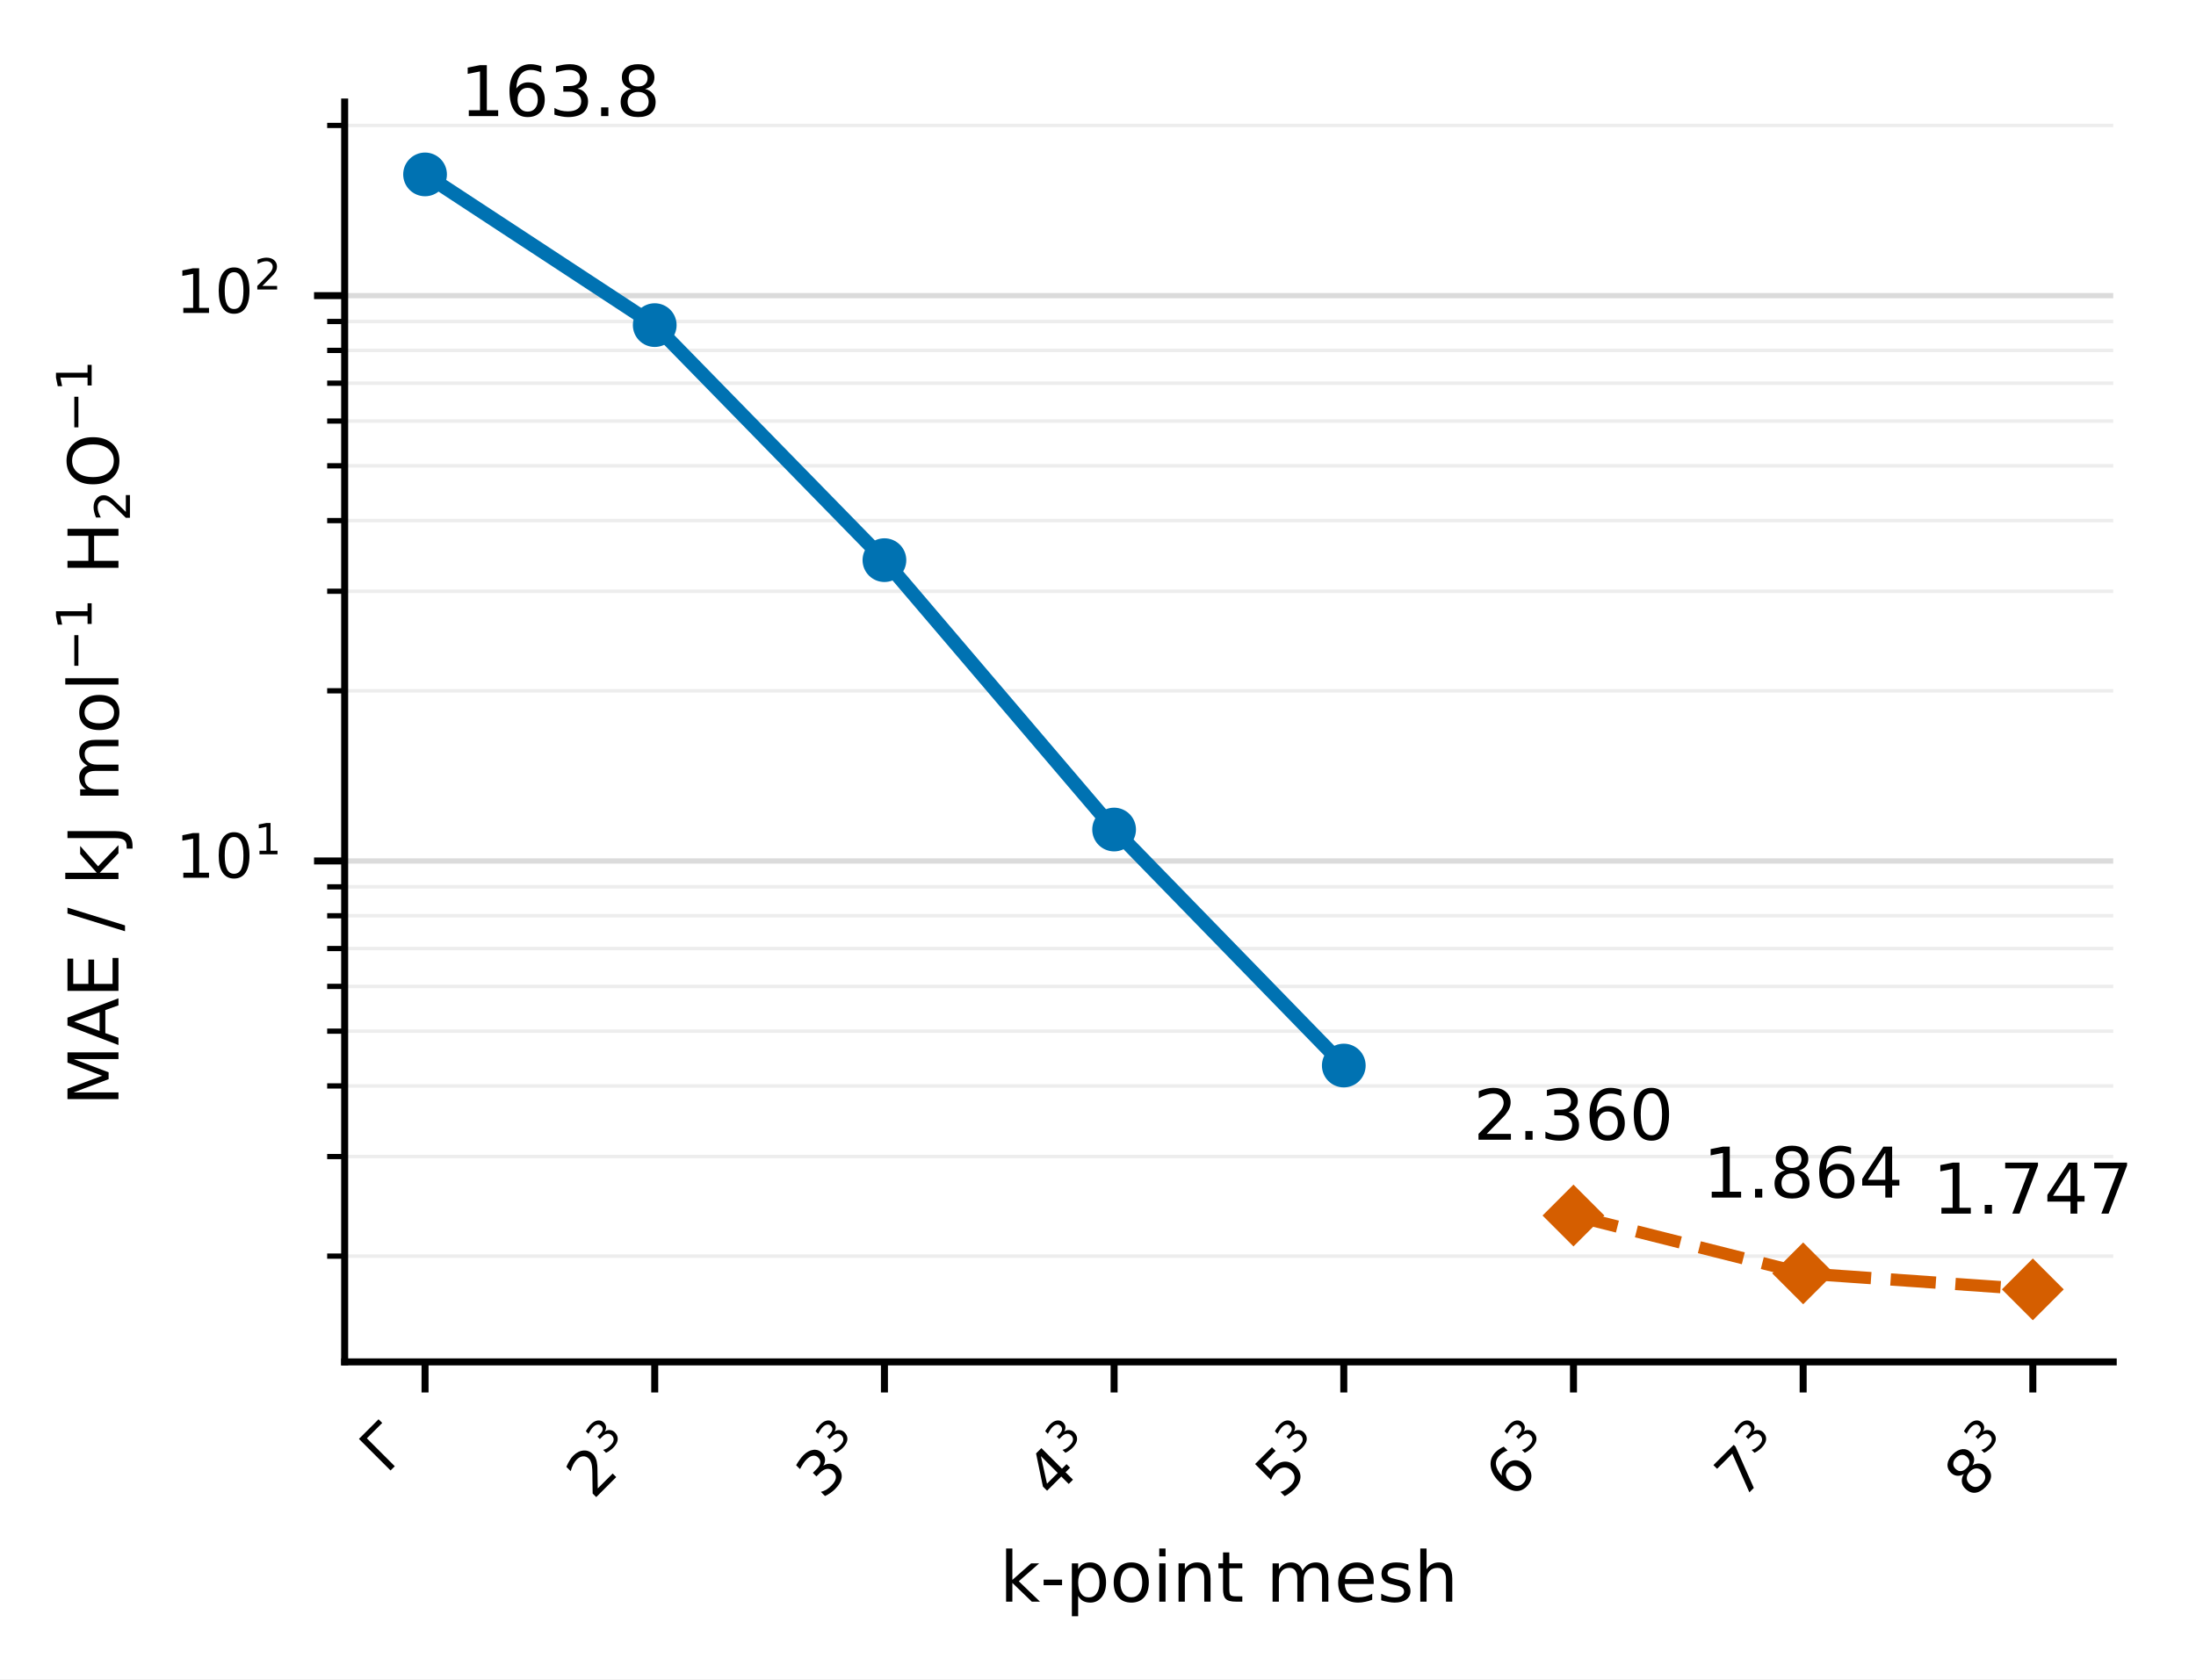
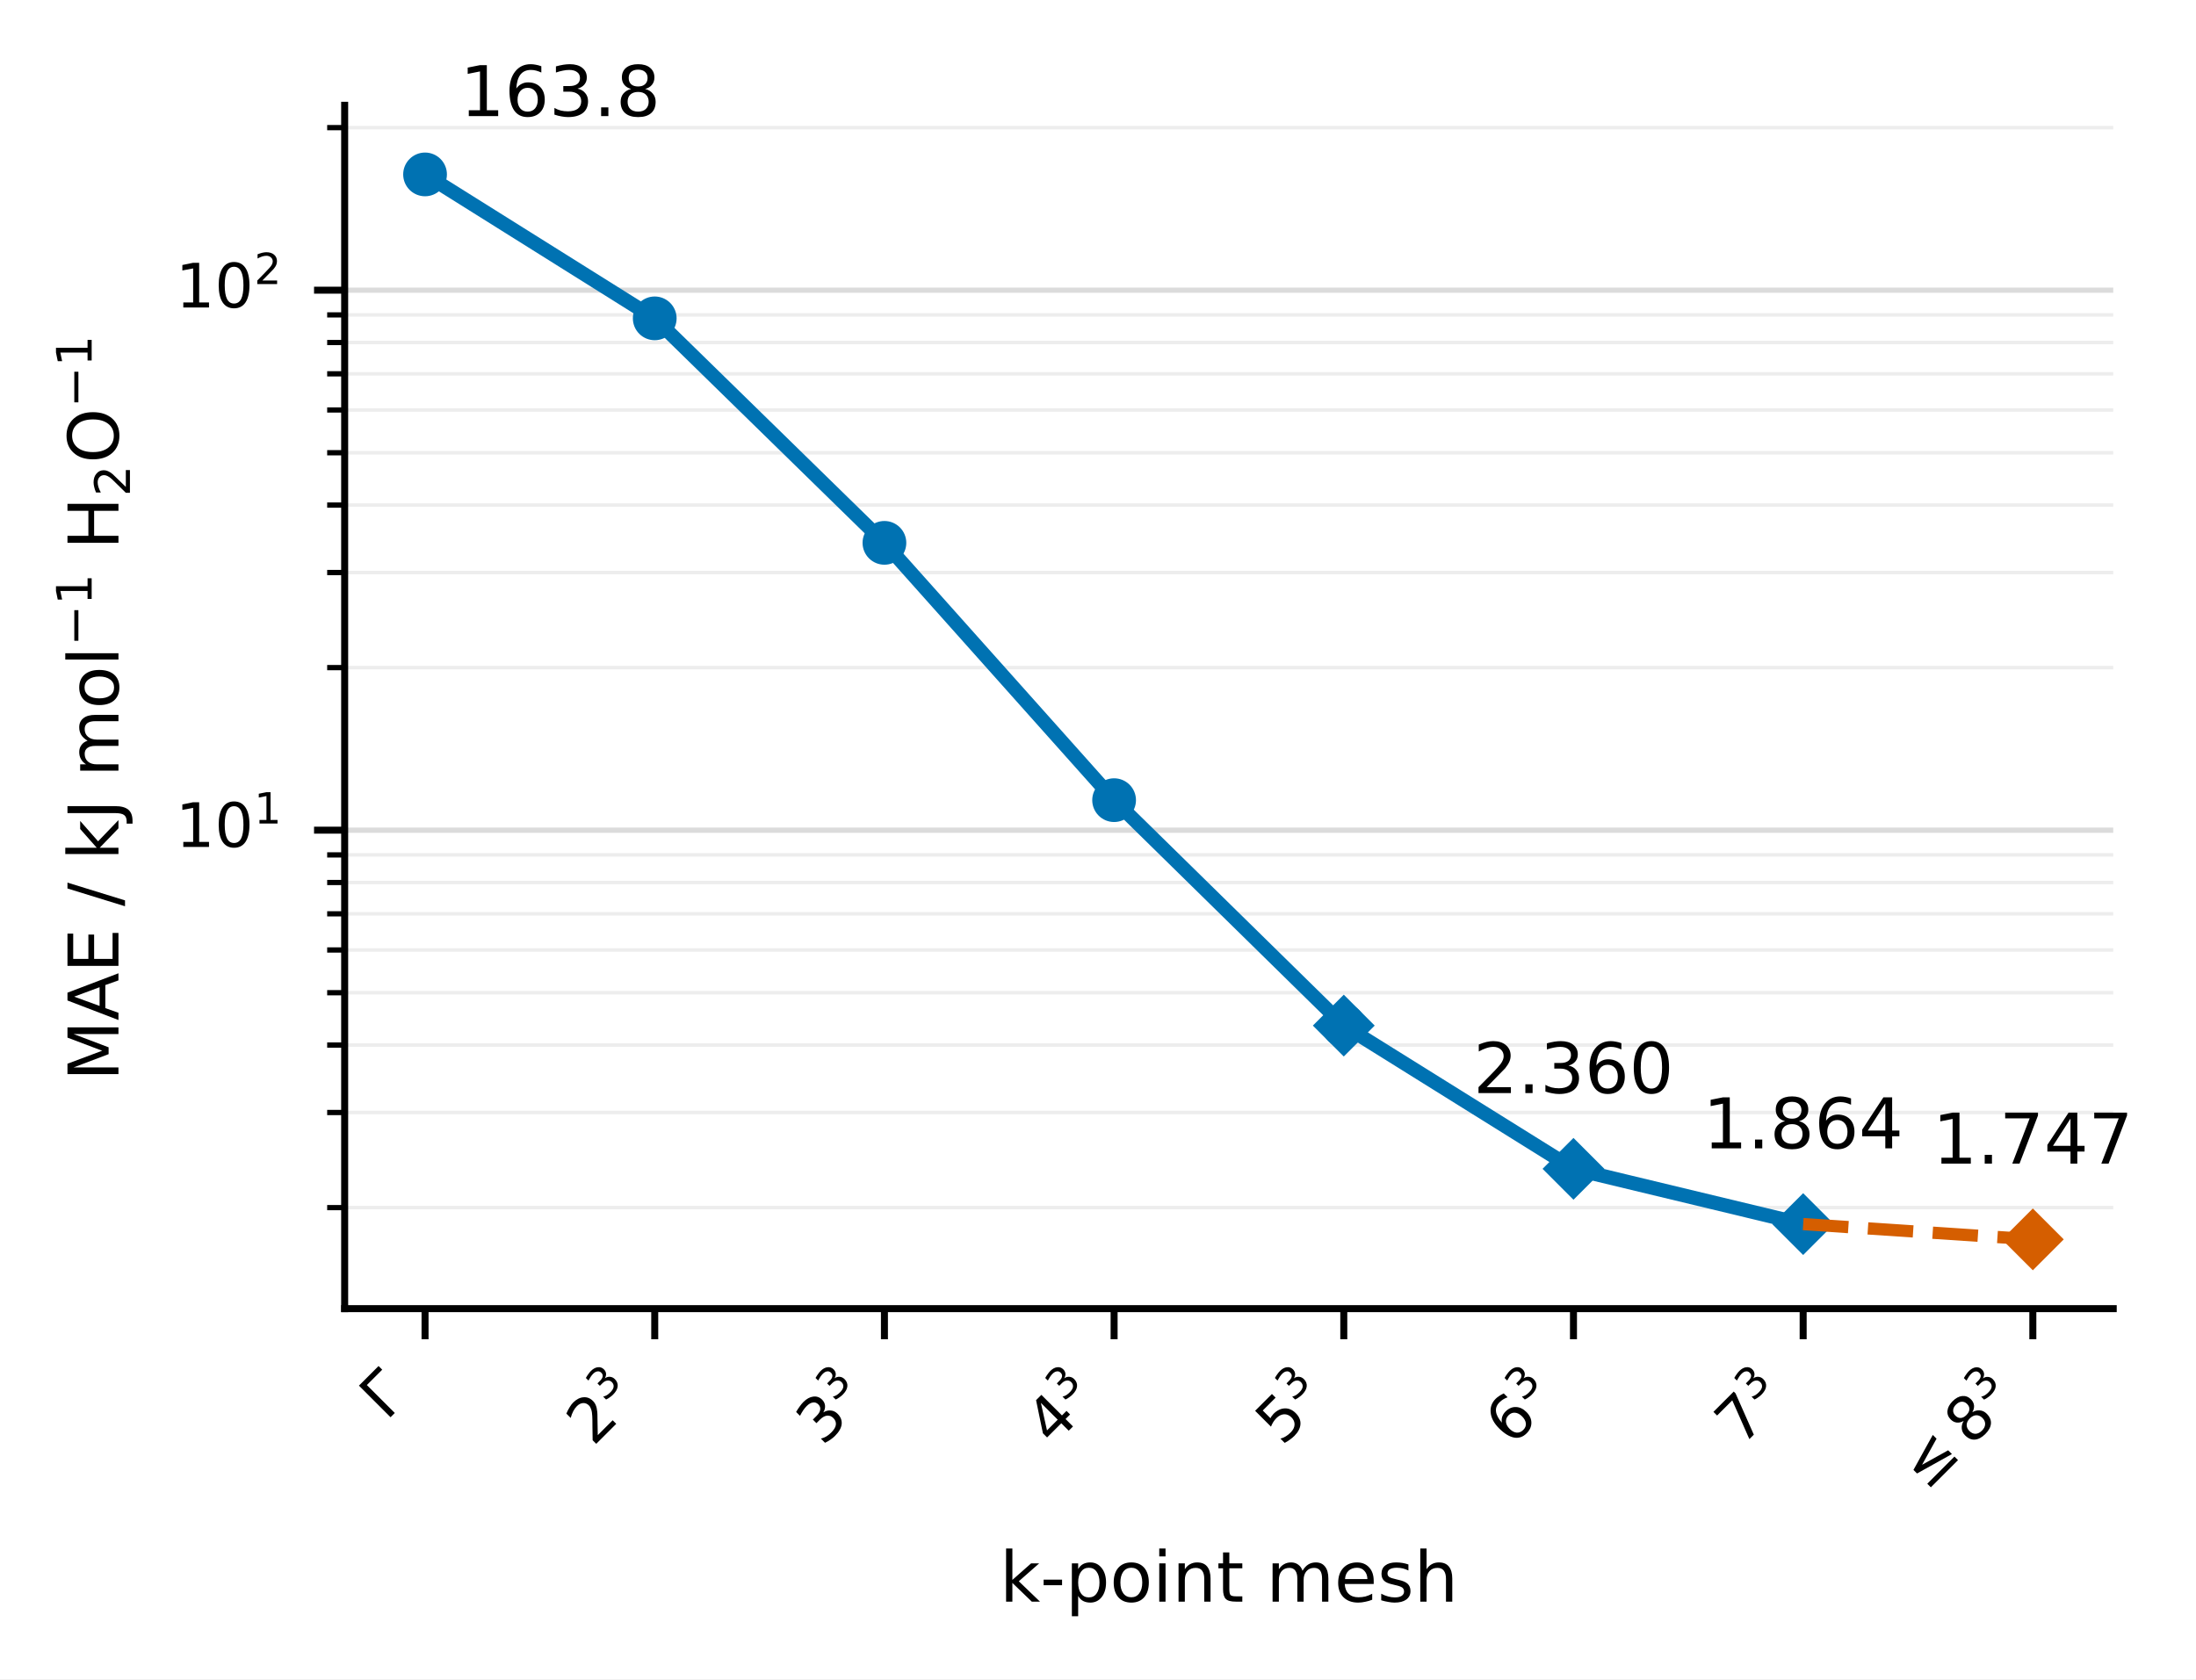
- <svg xmlns="http://www.w3.org/2000/svg" xmlns:xlink="http://www.w3.org/1999/xlink" width="251.036pt" height="191.996pt" viewBox="0 0 251.036 191.996" version="1.1">
+ <svg xmlns="http://www.w3.org/2000/svg" xmlns:xlink="http://www.w3.org/1999/xlink" width="251.036pt" height="191.995pt" viewBox="0 0 251.036 191.995" version="1.1">
  <defs>
    <style type="text/css">*{stroke-linejoin: round; stroke-linecap: butt}</style>
  </defs>
  <g id="figure_1">
    <g id="patch_1">
-       <path d="M 0 191.996  L 251.036 191.996  L 251.036 0  L 0 0  z " style="fill: #ffffff" />
+       <path d="M 0 191.995 L 251.036 191.995 L 251.036 0 L 0 0 z " style="fill: #ffffff" />
    </g>
    <g id="axes_1">
      <g id="patch_2">
-         <path d="M 39.4 155.72  L 241.574 155.72  L 241.574 11.667  L 39.4 11.667  z " style="fill: #ffffff" />
+         <path d="M 39.4 149.631 L 241.574 149.631 L 241.574 12.038 L 39.4 12.038 z " style="fill: #ffffff" />
      </g>
      <g id="matplotlib.axis_1">
        <g id="xtick_1">
          <g id="line2d_1">
            <defs>
-               <path id="mceeac6fe75" d="M 0 0  L 0 3.5  " style="stroke: #000000; stroke-width: 0.8" />
+               <path id="mceeac6fe75" d="M 0 0 L 0 3.5 " style="stroke: #000000; stroke-width: 0.8" />
            </defs>
            <g>
-               <use xlink:href="#mceeac6fe75" x="48.59" y="155.72" style="stroke: #000000; stroke-width: 0.8" />
+               <use xlink:href="#mceeac6fe75" x="48.59" y="149.631" style="stroke: #000000; stroke-width: 0.8" />
            </g>
          </g>
          <g id="text_1">
-             <g transform="translate(44.78849 169.2525) rotate(-45)">
+             <g transform="translate(44.78849 163.1634) rotate(-45)">
              <text>
                <tspan x="0" y="-0.891" style="font-size: 7px; font-family: 'DejaVu Sans'">Γ</tspan>
              </text>
            </g>
          </g>
        </g>
        <g id="xtick_2">
          <g id="line2d_2">
            <g>
-               <use xlink:href="#mceeac6fe75" x="74.846" y="155.72" style="stroke: #000000; stroke-width: 0.8" />
+               <use xlink:href="#mceeac6fe75" x="74.846" y="149.631" style="stroke: #000000; stroke-width: 0.8" />
            </g>
          </g>
          <g id="text_2">
-             <g transform="translate(68.27302 172.0243) rotate(-45)">
+             <g transform="translate(68.27302 165.9353) rotate(-45)">
              <text>
                <tspan x="0" y="-0.678" style="font-size: 7px; font-family: 'DejaVu Sans'">2</tspan>
                <tspan x="4.521" y="-3.358" style="font-size: 4.9px; font-family: 'DejaVu Sans'">3</tspan>
              </text>
            </g>
          </g>
        </g>
        <g id="xtick_3">
          <g id="line2d_3">
            <g>
-               <use xlink:href="#mceeac6fe75" x="101.103" y="155.72" style="stroke: #000000; stroke-width: 0.8" />
+               <use xlink:href="#mceeac6fe75" x="101.103" y="149.631" style="stroke: #000000; stroke-width: 0.8" />
            </g>
          </g>
          <g id="text_3">
-             <g transform="translate(94.52941 172.0243) rotate(-45)">
+             <g transform="translate(94.52941 165.9353) rotate(-45)">
              <text>
                <tspan x="0" y="-0.678" style="font-size: 7px; font-family: 'DejaVu Sans'">3</tspan>
                <tspan x="4.521" y="-3.358" style="font-size: 4.9px; font-family: 'DejaVu Sans'">3</tspan>
              </text>
            </g>
          </g>
        </g>
        <g id="xtick_4">
          <g id="line2d_4">
            <g>
-               <use xlink:href="#mceeac6fe75" x="127.359" y="155.72" style="stroke: #000000; stroke-width: 0.8" />
+               <use xlink:href="#mceeac6fe75" x="127.359" y="149.631" style="stroke: #000000; stroke-width: 0.8" />
            </g>
          </g>
          <g id="text_4">
-             <g transform="translate(120.7858 172.0243) rotate(-45)">
+             <g transform="translate(120.7858 165.9353) rotate(-45)">
              <text>
                <tspan x="0" y="-0.678" style="font-size: 7px; font-family: 'DejaVu Sans'">4</tspan>
                <tspan x="4.521" y="-3.358" style="font-size: 4.9px; font-family: 'DejaVu Sans'">3</tspan>
              </text>
            </g>
          </g>
        </g>
        <g id="xtick_5">
          <g id="line2d_5">
            <g>
-               <use xlink:href="#mceeac6fe75" x="153.615" y="155.72" style="stroke: #000000; stroke-width: 0.8" />
+               <use xlink:href="#mceeac6fe75" x="153.615" y="149.631" style="stroke: #000000; stroke-width: 0.8" />
            </g>
          </g>
          <g id="text_5">
-             <g transform="translate(147.0422 172.0243) rotate(-45)">
+             <g transform="translate(147.0422 165.9353) rotate(-45)">
              <text>
                <tspan x="0" y="-0.678" style="font-size: 7px; font-family: 'DejaVu Sans'">5</tspan>
                <tspan x="4.521" y="-3.358" style="font-size: 4.9px; font-family: 'DejaVu Sans'">3</tspan>
              </text>
            </g>
          </g>
        </g>
        <g id="xtick_6">
          <g id="line2d_6">
            <g>
-               <use xlink:href="#mceeac6fe75" x="179.872" y="155.72" style="stroke: #000000; stroke-width: 0.8" />
+               <use xlink:href="#mceeac6fe75" x="179.872" y="149.631" style="stroke: #000000; stroke-width: 0.8" />
            </g>
          </g>
          <g id="text_6">
-             <g transform="translate(173.2986 172.0243) rotate(-45)">
+             <g transform="translate(173.2986 165.9353) rotate(-45)">
              <text>
                <tspan x="0" y="-0.678" style="font-size: 7px; font-family: 'DejaVu Sans'">6</tspan>
                <tspan x="4.521" y="-3.358" style="font-size: 4.9px; font-family: 'DejaVu Sans'">3</tspan>
              </text>
            </g>
          </g>
        </g>
        <g id="xtick_7">
          <g id="line2d_7">
            <g>
-               <use xlink:href="#mceeac6fe75" x="206.128" y="155.72" style="stroke: #000000; stroke-width: 0.8" />
+               <use xlink:href="#mceeac6fe75" x="206.128" y="149.631" style="stroke: #000000; stroke-width: 0.8" />
            </g>
          </g>
          <g id="text_7">
-             <g transform="translate(199.555 172.0243) rotate(-45)">
+             <g transform="translate(199.555 165.9353) rotate(-45)">
              <text>
                <tspan x="0" y="-0.678" style="font-size: 7px; font-family: 'DejaVu Sans'">7</tspan>
                <tspan x="4.521" y="-3.358" style="font-size: 4.9px; font-family: 'DejaVu Sans'">3</tspan>
              </text>
            </g>
          </g>
        </g>
        <g id="xtick_8">
          <g id="line2d_8">
            <g>
-               <use xlink:href="#mceeac6fe75" x="232.384" y="155.72" style="stroke: #000000; stroke-width: 0.8" />
+               <use xlink:href="#mceeac6fe75" x="232.384" y="149.631" style="stroke: #000000; stroke-width: 0.8" />
            </g>
          </g>
          <g id="text_8">
-             <g transform="translate(225.8114 172.0243) rotate(-45)">
-               <text>
-                 <tspan x="0" y="-0.678" style="font-size: 7px; font-family: 'DejaVu Sans'">8</tspan>
-                 <tspan x="4.521" y="-3.358" style="font-size: 4.9px; font-family: 'DejaVu Sans'">3</tspan>
+             <g transform="translate(219.7232 172.0235) rotate(-45)">
+               <text>
+                 <tspan x="1.364" y="-0.678" style="font-size: 7px; font-family: 'DejaVu Sans'">≤</tspan>
+                 <tspan x="8.593" y="-0.678" style="font-size: 7px; font-family: 'DejaVu Sans'">8</tspan>
+                 <tspan x="13.113" y="-3.358" style="font-size: 4.9px; font-family: 'DejaVu Sans'">3</tspan>
              </text>
            </g>
          </g>
        </g>
        <g id="text_9">
-           <text style="font-size: 8px; font-family: 'DejaVu Sans', 'Bitstream Vera Sans', 'Computer Modern Sans Serif', 'Lucida Grande', 'Verdana', 'Geneva', 'Lucid', 'Arial', 'Helvetica', 'Avant Garde', sans-serif; text-anchor: middle" x="140.487" y="183.132" transform="rotate(-0 140.4871 183.1325)">k-point mesh</text>
+           <text style="font-size: 8px; font-family: 'DejaVu Sans', 'Bitstream Vera Sans', 'Computer Modern Sans Serif', 'Lucida Grande', 'Verdana', 'Geneva', 'Lucid', 'Arial', 'Helvetica', 'Avant Garde', sans-serif; text-anchor: middle" x="140.487" y="183.132" transform="rotate(-0 140.4871 183.1316)">k-point mesh</text>
        </g>
      </g>
      <g id="matplotlib.axis_2">
        <g id="ytick_1">
          <g id="line2d_9">
-             <path d="M 39.4 98.444  L 241.574 98.444  " clip-path="url(#pe6a1cb02bc)" style="fill: none; stroke: #dbdbdb; stroke-width: 0.6; stroke-linecap: round" />
+             <path d="M 39.4 94.923 L 241.574 94.923 " clip-path="url(#pbcd4532061)" style="fill: none; stroke: #dbdbdb; stroke-width: 0.6; stroke-linecap: round" />
          </g>
          <g id="line2d_10">
            <defs>
-               <path id="m88b28bdc24" d="M 0 0  L -3.5 0  " style="stroke: #000000; stroke-width: 0.8" />
+               <path id="m88b28bdc24" d="M 0 0 L -3.5 0 " style="stroke: #000000; stroke-width: 0.8" />
            </defs>
            <g>
-               <use xlink:href="#m88b28bdc24" x="39.4" y="98.444" style="stroke: #000000; stroke-width: 0.8" />
+               <use xlink:href="#m88b28bdc24" x="39.4" y="94.923" style="stroke: #000000; stroke-width: 0.8" />
            </g>
          </g>
          <g id="text_10">
-             <g transform="translate(20.08 101.103)">
+             <g transform="translate(20.08 97.58253)">
              <text>
                <tspan x="0" y="-0.744" style="font-size: 7px; font-family: 'DejaVu Sans'">1</tspan>
                <tspan x="4.454" y="-0.744" style="font-size: 7px; font-family: 'DejaVu Sans'">0</tspan>
                <tspan x="8.974" y="-3.423" style="font-size: 4.9px; font-family: 'DejaVu Sans'">1</tspan>
              </text>
            </g>
          </g>
        </g>
        <g id="ytick_2">
          <g id="line2d_11">
-             <path d="M 39.4 33.802  L 241.574 33.802  " clip-path="url(#pe6a1cb02bc)" style="fill: none; stroke: #dbdbdb; stroke-width: 0.6; stroke-linecap: round" />
+             <path d="M 39.4 33.18 L 241.574 33.18 " clip-path="url(#pbcd4532061)" style="fill: none; stroke: #dbdbdb; stroke-width: 0.6; stroke-linecap: round" />
          </g>
          <g id="line2d_12">
            <g>
-               <use xlink:href="#m88b28bdc24" x="39.4" y="33.802" style="stroke: #000000; stroke-width: 0.8" />
+               <use xlink:href="#m88b28bdc24" x="39.4" y="33.18" style="stroke: #000000; stroke-width: 0.8" />
            </g>
          </g>
          <g id="text_11">
-             <g transform="translate(20.08 36.46144)">
+             <g transform="translate(20.08 35.8399)">
              <text>
                <tspan x="0" y="-0.678" style="font-size: 7px; font-family: 'DejaVu Sans'">1</tspan>
                <tspan x="4.454" y="-0.678" style="font-size: 7px; font-family: 'DejaVu Sans'">0</tspan>
                <tspan x="8.974" y="-3.358" style="font-size: 4.9px; font-family: 'DejaVu Sans'">2</tspan>
              </text>
            </g>
          </g>
        </g>
        <g id="ytick_3">
          <g id="line2d_13">
-             <path d="M 39.4 143.626  L 241.574 143.626  " clip-path="url(#pe6a1cb02bc)" style="fill: none; stroke: #ededed; stroke-width: 0.4; stroke-linecap: round" />
+             <path d="M 39.4 138.079 L 241.574 138.079 " clip-path="url(#pbcd4532061)" style="fill: none; stroke: #ededed; stroke-width: 0.4; stroke-linecap: round" />
          </g>
          <g id="line2d_14">
            <defs>
-               <path id="m77d48a784e" d="M 0 0  L -2 0  " style="stroke: #000000; stroke-width: 0.6" />
+               <path id="m77d48a784e" d="M 0 0 L -2 0 " style="stroke: #000000; stroke-width: 0.6" />
            </defs>
            <g>
-               <use xlink:href="#m77d48a784e" x="39.4" y="143.626" style="stroke: #000000; stroke-width: 0.6" />
+               <use xlink:href="#m77d48a784e" x="39.4" y="138.079" style="stroke: #000000; stroke-width: 0.6" />
            </g>
          </g>
        </g>
        <g id="ytick_4">
          <g id="line2d_15">
-             <path d="M 39.4 132.243  L 241.574 132.243  " clip-path="url(#pe6a1cb02bc)" style="fill: none; stroke: #ededed; stroke-width: 0.4; stroke-linecap: round" />
+             <path d="M 39.4 127.207 L 241.574 127.207 " clip-path="url(#pbcd4532061)" style="fill: none; stroke: #ededed; stroke-width: 0.4; stroke-linecap: round" />
          </g>
          <g id="line2d_16">
            <g>
-               <use xlink:href="#m77d48a784e" x="39.4" y="132.243" style="stroke: #000000; stroke-width: 0.6" />
+               <use xlink:href="#m77d48a784e" x="39.4" y="127.207" style="stroke: #000000; stroke-width: 0.6" />
            </g>
          </g>
        </g>
        <g id="ytick_5">
          <g id="line2d_17">
-             <path d="M 39.4 124.167  L 241.574 124.167  " clip-path="url(#pe6a1cb02bc)" style="fill: none; stroke: #ededed; stroke-width: 0.4; stroke-linecap: round" />
+             <path d="M 39.4 119.493 L 241.574 119.493 " clip-path="url(#pbcd4532061)" style="fill: none; stroke: #ededed; stroke-width: 0.4; stroke-linecap: round" />
          </g>
          <g id="line2d_18">
            <g>
-               <use xlink:href="#m77d48a784e" x="39.4" y="124.167" style="stroke: #000000; stroke-width: 0.6" />
+               <use xlink:href="#m77d48a784e" x="39.4" y="119.493" style="stroke: #000000; stroke-width: 0.6" />
            </g>
          </g>
        </g>
        <g id="ytick_6">
          <g id="line2d_19">
-             <path d="M 39.4 117.903  L 241.574 117.903  " clip-path="url(#pe6a1cb02bc)" style="fill: none; stroke: #ededed; stroke-width: 0.4; stroke-linecap: round" />
+             <path d="M 39.4 113.509 L 241.574 113.509 " clip-path="url(#pbcd4532061)" style="fill: none; stroke: #ededed; stroke-width: 0.4; stroke-linecap: round" />
          </g>
          <g id="line2d_20">
            <g>
-               <use xlink:href="#m77d48a784e" x="39.4" y="117.903" style="stroke: #000000; stroke-width: 0.6" />
+               <use xlink:href="#m77d48a784e" x="39.4" y="113.509" style="stroke: #000000; stroke-width: 0.6" />
            </g>
          </g>
        </g>
        <g id="ytick_7">
          <g id="line2d_21">
-             <path d="M 39.4 112.784  L 241.574 112.784  " clip-path="url(#pe6a1cb02bc)" style="fill: none; stroke: #ededed; stroke-width: 0.4; stroke-linecap: round" />
+             <path d="M 39.4 108.621 L 241.574 108.621 " clip-path="url(#pbcd4532061)" style="fill: none; stroke: #ededed; stroke-width: 0.4; stroke-linecap: round" />
          </g>
          <g id="line2d_22">
            <g>
-               <use xlink:href="#m77d48a784e" x="39.4" y="112.784" style="stroke: #000000; stroke-width: 0.6" />
+               <use xlink:href="#m77d48a784e" x="39.4" y="108.621" style="stroke: #000000; stroke-width: 0.6" />
            </g>
          </g>
        </g>
        <g id="ytick_8">
          <g id="line2d_23">
-             <path d="M 39.4 108.457  L 241.574 108.457  " clip-path="url(#pe6a1cb02bc)" style="fill: none; stroke: #ededed; stroke-width: 0.4; stroke-linecap: round" />
+             <path d="M 39.4 104.487 L 241.574 104.487 " clip-path="url(#pbcd4532061)" style="fill: none; stroke: #ededed; stroke-width: 0.4; stroke-linecap: round" />
          </g>
          <g id="line2d_24">
            <g>
-               <use xlink:href="#m77d48a784e" x="39.4" y="108.457" style="stroke: #000000; stroke-width: 0.6" />
+               <use xlink:href="#m77d48a784e" x="39.4" y="104.487" style="stroke: #000000; stroke-width: 0.6" />
            </g>
          </g>
        </g>
        <g id="ytick_9">
          <g id="line2d_25">
-             <path d="M 39.4 104.708  L 241.574 104.708  " clip-path="url(#pe6a1cb02bc)" style="fill: none; stroke: #ededed; stroke-width: 0.4; stroke-linecap: round" />
+             <path d="M 39.4 100.907 L 241.574 100.907 " clip-path="url(#pbcd4532061)" style="fill: none; stroke: #ededed; stroke-width: 0.4; stroke-linecap: round" />
          </g>
          <g id="line2d_26">
            <g>
-               <use xlink:href="#m77d48a784e" x="39.4" y="104.708" style="stroke: #000000; stroke-width: 0.6" />
+               <use xlink:href="#m77d48a784e" x="39.4" y="100.907" style="stroke: #000000; stroke-width: 0.6" />
            </g>
          </g>
        </g>
        <g id="ytick_10">
          <g id="line2d_27">
-             <path d="M 39.4 101.401  L 241.574 101.401  " clip-path="url(#pe6a1cb02bc)" style="fill: none; stroke: #ededed; stroke-width: 0.4; stroke-linecap: round" />
+             <path d="M 39.4 97.748 L 241.574 97.748 " clip-path="url(#pbcd4532061)" style="fill: none; stroke: #ededed; stroke-width: 0.4; stroke-linecap: round" />
          </g>
          <g id="line2d_28">
            <g>
-               <use xlink:href="#m77d48a784e" x="39.4" y="101.401" style="stroke: #000000; stroke-width: 0.6" />
+               <use xlink:href="#m77d48a784e" x="39.4" y="97.748" style="stroke: #000000; stroke-width: 0.6" />
            </g>
          </g>
        </g>
        <g id="ytick_11">
          <g id="line2d_29">
-             <path d="M 39.4 78.984  L 241.574 78.984  " clip-path="url(#pe6a1cb02bc)" style="fill: none; stroke: #ededed; stroke-width: 0.4; stroke-linecap: round" />
+             <path d="M 39.4 76.337 L 241.574 76.337 " clip-path="url(#pbcd4532061)" style="fill: none; stroke: #ededed; stroke-width: 0.4; stroke-linecap: round" />
          </g>
          <g id="line2d_30">
            <g>
-               <use xlink:href="#m77d48a784e" x="39.4" y="78.984" style="stroke: #000000; stroke-width: 0.6" />
+               <use xlink:href="#m77d48a784e" x="39.4" y="76.337" style="stroke: #000000; stroke-width: 0.6" />
            </g>
          </g>
        </g>
        <g id="ytick_12">
          <g id="line2d_31">
-             <path d="M 39.4 67.602  L 241.574 67.602  " clip-path="url(#pe6a1cb02bc)" style="fill: none; stroke: #ededed; stroke-width: 0.4; stroke-linecap: round" />
+             <path d="M 39.4 65.464 L 241.574 65.464 " clip-path="url(#pbcd4532061)" style="fill: none; stroke: #ededed; stroke-width: 0.4; stroke-linecap: round" />
          </g>
          <g id="line2d_32">
            <g>
-               <use xlink:href="#m77d48a784e" x="39.4" y="67.602" style="stroke: #000000; stroke-width: 0.6" />
+               <use xlink:href="#m77d48a784e" x="39.4" y="65.464" style="stroke: #000000; stroke-width: 0.6" />
            </g>
          </g>
        </g>
        <g id="ytick_13">
          <g id="line2d_33">
-             <path d="M 39.4 59.525  L 241.574 59.525  " clip-path="url(#pe6a1cb02bc)" style="fill: none; stroke: #ededed; stroke-width: 0.4; stroke-linecap: round" />
+             <path d="M 39.4 57.75 L 241.574 57.75 " clip-path="url(#pbcd4532061)" style="fill: none; stroke: #ededed; stroke-width: 0.4; stroke-linecap: round" />
          </g>
          <g id="line2d_34">
            <g>
-               <use xlink:href="#m77d48a784e" x="39.4" y="59.525" style="stroke: #000000; stroke-width: 0.6" />
+               <use xlink:href="#m77d48a784e" x="39.4" y="57.75" style="stroke: #000000; stroke-width: 0.6" />
            </g>
          </g>
        </g>
        <g id="ytick_14">
          <g id="line2d_35">
-             <path d="M 39.4 53.261  L 241.574 53.261  " clip-path="url(#pe6a1cb02bc)" style="fill: none; stroke: #ededed; stroke-width: 0.4; stroke-linecap: round" />
+             <path d="M 39.4 51.767 L 241.574 51.767 " clip-path="url(#pbcd4532061)" style="fill: none; stroke: #ededed; stroke-width: 0.4; stroke-linecap: round" />
          </g>
          <g id="line2d_36">
            <g>
-               <use xlink:href="#m77d48a784e" x="39.4" y="53.261" style="stroke: #000000; stroke-width: 0.6" />
+               <use xlink:href="#m77d48a784e" x="39.4" y="51.767" style="stroke: #000000; stroke-width: 0.6" />
            </g>
          </g>
        </g>
        <g id="ytick_15">
          <g id="line2d_37">
-             <path d="M 39.4 48.143  L 241.574 48.143  " clip-path="url(#pe6a1cb02bc)" style="fill: none; stroke: #ededed; stroke-width: 0.4; stroke-linecap: round" />
+             <path d="M 39.4 46.878 L 241.574 46.878 " clip-path="url(#pbcd4532061)" style="fill: none; stroke: #ededed; stroke-width: 0.4; stroke-linecap: round" />
          </g>
          <g id="line2d_38">
            <g>
-               <use xlink:href="#m77d48a784e" x="39.4" y="48.143" style="stroke: #000000; stroke-width: 0.6" />
+               <use xlink:href="#m77d48a784e" x="39.4" y="46.878" style="stroke: #000000; stroke-width: 0.6" />
            </g>
          </g>
        </g>
        <g id="ytick_16">
          <g id="line2d_39">
-             <path d="M 39.4 43.815  L 241.574 43.815  " clip-path="url(#pe6a1cb02bc)" style="fill: none; stroke: #ededed; stroke-width: 0.4; stroke-linecap: round" />
+             <path d="M 39.4 42.745 L 241.574 42.745 " clip-path="url(#pbcd4532061)" style="fill: none; stroke: #ededed; stroke-width: 0.4; stroke-linecap: round" />
          </g>
          <g id="line2d_40">
            <g>
-               <use xlink:href="#m77d48a784e" x="39.4" y="43.815" style="stroke: #000000; stroke-width: 0.6" />
+               <use xlink:href="#m77d48a784e" x="39.4" y="42.745" style="stroke: #000000; stroke-width: 0.6" />
            </g>
          </g>
        </g>
        <g id="ytick_17">
          <g id="line2d_41">
-             <path d="M 39.4 40.066  L 241.574 40.066  " clip-path="url(#pe6a1cb02bc)" style="fill: none; stroke: #ededed; stroke-width: 0.4; stroke-linecap: round" />
+             <path d="M 39.4 39.164 L 241.574 39.164 " clip-path="url(#pbcd4532061)" style="fill: none; stroke: #ededed; stroke-width: 0.4; stroke-linecap: round" />
          </g>
          <g id="line2d_42">
            <g>
-               <use xlink:href="#m77d48a784e" x="39.4" y="40.066" style="stroke: #000000; stroke-width: 0.6" />
+               <use xlink:href="#m77d48a784e" x="39.4" y="39.164" style="stroke: #000000; stroke-width: 0.6" />
            </g>
          </g>
        </g>
        <g id="ytick_18">
          <g id="line2d_43">
-             <path d="M 39.4 36.76  L 241.574 36.76  " clip-path="url(#pe6a1cb02bc)" style="fill: none; stroke: #ededed; stroke-width: 0.4; stroke-linecap: round" />
+             <path d="M 39.4 36.006 L 241.574 36.006 " clip-path="url(#pbcd4532061)" style="fill: none; stroke: #ededed; stroke-width: 0.4; stroke-linecap: round" />
          </g>
          <g id="line2d_44">
            <g>
-               <use xlink:href="#m77d48a784e" x="39.4" y="36.76" style="stroke: #000000; stroke-width: 0.6" />
+               <use xlink:href="#m77d48a784e" x="39.4" y="36.006" style="stroke: #000000; stroke-width: 0.6" />
            </g>
          </g>
        </g>
        <g id="ytick_19">
          <g id="line2d_45">
-             <path d="M 39.4 14.343  L 241.574 14.343  " clip-path="url(#pe6a1cb02bc)" style="fill: none; stroke: #ededed; stroke-width: 0.4; stroke-linecap: round" />
+             <path d="M 39.4 14.594 L 241.574 14.594 " clip-path="url(#pbcd4532061)" style="fill: none; stroke: #ededed; stroke-width: 0.4; stroke-linecap: round" />
          </g>
          <g id="line2d_46">
            <g>
-               <use xlink:href="#m77d48a784e" x="39.4" y="14.343" style="stroke: #000000; stroke-width: 0.6" />
+               <use xlink:href="#m77d48a784e" x="39.4" y="14.594" style="stroke: #000000; stroke-width: 0.6" />
            </g>
          </g>
        </g>
        <g id="text_12">
-           <g transform="translate(14.4 126.4534) rotate(-90)">
+           <g transform="translate(14.4 123.5945) rotate(-90)">
            <text>
              <tspan x="0" y="-0.858" style="font-size: 8px; font-family: 'DejaVu Sans'">M</tspan>
              <tspan x="6.902" y="-0.858" style="font-size: 8px; font-family: 'DejaVu Sans'">A</tspan>
              <tspan x="12.375" y="-0.858" style="font-size: 8px; font-family: 'DejaVu Sans'">E</tspan>
              <tspan x="17.43" y="-0.858" style="font-size: 8px; font-family: 'DejaVu Sans'"> </tspan>
              <tspan x="19.973" y="-0.858" style="font-size: 8px; font-family: 'DejaVu Sans'">/</tspan>
              <tspan x="22.668" y="-0.858" style="font-size: 8px; font-family: 'DejaVu Sans'"> </tspan>
              <tspan x="25.211" y="-0.858" style="font-size: 8px; font-family: 'DejaVu Sans'">k</tspan>
              <tspan x="29.844" y="-0.858" style="font-size: 8px; font-family: 'DejaVu Sans'">J</tspan>
              <tspan x="32.203" y="-0.858" style="font-size: 8px; font-family: 'DejaVu Sans'"> </tspan>
              <tspan x="34.746" y="-0.858" style="font-size: 8px; font-family: 'DejaVu Sans'">m</tspan>
              <tspan x="42.539" y="-0.858" style="font-size: 8px; font-family: 'DejaVu Sans'">o</tspan>
              <tspan x="47.434" y="-0.858" style="font-size: 8px; font-family: 'DejaVu Sans'">l</tspan>
              <tspan x="58.207" y="-0.858" style="font-size: 8px; font-family: 'DejaVu Sans'"> </tspan>
              <tspan x="60.75" y="-0.858" style="font-size: 8px; font-family: 'DejaVu Sans'">H</tspan>
              <tspan x="70.623" y="-0.858" style="font-size: 8px; font-family: 'DejaVu Sans'">O</tspan>
              <tspan x="49.733" y="-3.92" style="font-size: 5.6px; font-family: 'DejaVu Sans'">−</tspan>
              <tspan x="54.425" y="-3.92" style="font-size: 5.6px; font-family: 'DejaVu Sans'">1</tspan>
              <tspan x="66.842" y="0.455" style="font-size: 5.6px; font-family: 'DejaVu Sans'">2</tspan>
              <tspan x="76.997" y="-3.92" style="font-size: 5.6px; font-family: 'DejaVu Sans'">−</tspan>
              <tspan x="81.689" y="-3.92" style="font-size: 5.6px; font-family: 'DejaVu Sans'">1</tspan>
            </text>
          </g>
        </g>
      </g>
      <g id="line2d_47">
-         <path d="M 48.59 19.942  L 74.846 37.174  L 101.103 64.048  L 127.359 94.85  L 153.615 121.835  " clip-path="url(#pe6a1cb02bc)" style="fill: none; stroke: #0072b2; stroke-width: 1.6; stroke-linecap: round" />
+         <path d="M 48.59 19.942 L 74.846 36.401 L 101.103 62.07 L 127.359 91.491 L 153.615 117.266 " clip-path="url(#pbcd4532061)" style="fill: none; stroke: #0072b2; stroke-width: 1.6; stroke-linecap: round" />
        <defs>
-           <path id="m1cb18a096b" d="M 0 2  C 0.53 2 1.039 1.789 1.414 1.414  C 1.789 1.039 2 0.53 2 0  C 2 -0.53 1.789 -1.039 1.414 -1.414  C 1.039 -1.789 0.53 -2 0 -2  C -0.53 -2 -1.039 -1.789 -1.414 -1.414  C -1.789 -1.039 -2 -0.53 -2 0  C -2 0.53 -1.789 1.039 -1.414 1.414  C -1.039 1.789 -0.53 2 0 2  z " style="stroke: #0072b2" />
+           <path id="m1cb18a096b" d="M 0 2 C 0.53 2 1.039 1.789 1.414 1.414 C 1.789 1.039 2 0.53 2 0 C 2 -0.53 1.789 -1.039 1.414 -1.414 C 1.039 -1.789 0.53 -2 0 -2 C -0.53 -2 -1.039 -1.789 -1.414 -1.414 C -1.789 -1.039 -2 -0.53 -2 0 C -2 0.53 -1.789 1.039 -1.414 1.414 C -1.039 1.789 -0.53 2 0 2 z " style="stroke: #0072b2" />
        </defs>
-         <g clip-path="url(#pe6a1cb02bc)">
+         <g clip-path="url(#pbcd4532061)">
          <use xlink:href="#m1cb18a096b" x="48.59" y="19.942" style="fill: #0072b2; stroke: #0072b2" />
-           <use xlink:href="#m1cb18a096b" x="74.846" y="37.174" style="fill: #0072b2; stroke: #0072b2" />
-           <use xlink:href="#m1cb18a096b" x="101.103" y="64.048" style="fill: #0072b2; stroke: #0072b2" />
-           <use xlink:href="#m1cb18a096b" x="127.359" y="94.85" style="fill: #0072b2; stroke: #0072b2" />
-           <use xlink:href="#m1cb18a096b" x="153.615" y="121.835" style="fill: #0072b2; stroke: #0072b2" />
+           <use xlink:href="#m1cb18a096b" x="74.846" y="36.401" style="fill: #0072b2; stroke: #0072b2" />
+           <use xlink:href="#m1cb18a096b" x="101.103" y="62.07" style="fill: #0072b2; stroke: #0072b2" />
+           <use xlink:href="#m1cb18a096b" x="127.359" y="91.491" style="fill: #0072b2; stroke: #0072b2" />
+           <use xlink:href="#m1cb18a096b" x="153.615" y="117.266" style="fill: #0072b2; stroke: #0072b2" />
        </g>
      </g>
      <g id="line2d_48">
-         <path d="M 179.872 138.984  L 206.128 145.598  L 232.384 147.429  " clip-path="url(#pe6a1cb02bc)" style="fill: none; stroke-dasharray: 5.18,2.24; stroke-dashoffset: 0; stroke: #d55e00; stroke-width: 1.4" />
+         <path d="M 153.615 117.266 L 179.872 133.646 L 206.128 139.963 " clip-path="url(#pbcd4532061)" style="fill: none; stroke: #0072b2; stroke-width: 1.6; stroke-linecap: round" />
        <defs>
-           <path id="m61b334f7fd" d="M -0 2.828  L 2.828 0  L 0 -2.828  L -2.828 -0  z " style="stroke: #d55e00; stroke-linejoin: miter" />
+           <path id="m70b31be855" d="M -0 2.828 L 2.828 0 L 0 -2.828 L -2.828 -0 z " style="stroke: #0072b2; stroke-linejoin: miter" />
        </defs>
-         <g clip-path="url(#pe6a1cb02bc)">
-           <use xlink:href="#m61b334f7fd" x="179.872" y="138.984" style="fill: #d55e00; stroke: #d55e00; stroke-linejoin: miter" />
-           <use xlink:href="#m61b334f7fd" x="206.128" y="145.598" style="fill: #d55e00; stroke: #d55e00; stroke-linejoin: miter" />
-           <use xlink:href="#m61b334f7fd" x="232.384" y="147.429" style="fill: #d55e00; stroke: #d55e00; stroke-linejoin: miter" />
+         <g clip-path="url(#pbcd4532061)">
+           <use xlink:href="#m70b31be855" x="153.615" y="117.266" style="fill: #0072b2; stroke: #0072b2; stroke-linejoin: miter" />
+           <use xlink:href="#m70b31be855" x="179.872" y="133.646" style="fill: #0072b2; stroke: #0072b2; stroke-linejoin: miter" />
+           <use xlink:href="#m70b31be855" x="206.128" y="139.963" style="fill: #0072b2; stroke: #0072b2; stroke-linejoin: miter" />
+         </g>
+       </g>
+       <g id="line2d_49">
+         <path d="M 206.128 139.963 L 232.384 141.712 " clip-path="url(#pbcd4532061)" style="fill: none; stroke-dasharray: 5.18,2.24; stroke-dashoffset: 0; stroke: #d55e00; stroke-width: 1.4" />
+         <defs>
+           <path id="m61b334f7fd" d="M -0 2.828 L 2.828 0 L 0 -2.828 L -2.828 -0 z " style="stroke: #d55e00; stroke-linejoin: miter" />
+         </defs>
+         <g clip-path="url(#pbcd4532061)">
+           <use xlink:href="#m61b334f7fd" x="232.384" y="141.712" style="fill: #d55e00; stroke: #d55e00; stroke-linejoin: miter" />
        </g>
      </g>
      <g id="patch_3">
-         <path d="M 39.4 155.72  L 39.4 11.667  " style="fill: none; stroke: #000000; stroke-width: 0.8; stroke-linejoin: miter; stroke-linecap: square" />
+         <path d="M 39.4 149.631 L 39.4 12.038 " style="fill: none; stroke: #000000; stroke-width: 0.8; stroke-linejoin: miter; stroke-linecap: square" />
      </g>
      <g id="patch_4">
-         <path d="M 39.4 155.72  L 241.574 155.72  " style="fill: none; stroke: #000000; stroke-width: 0.8; stroke-linejoin: miter; stroke-linecap: square" />
+         <path d="M 39.4 149.631 L 241.574 149.631 " style="fill: none; stroke: #000000; stroke-width: 0.8; stroke-linejoin: miter; stroke-linecap: square" />
      </g>
      <g id="text_13">
        <text style="font-size: 8px; font-family: 'DejaVu Sans', 'Bitstream Vera Sans', 'Computer Modern Sans Serif', 'Lucida Grande', 'Verdana', 'Geneva', 'Lucid', 'Arial', 'Helvetica', 'Avant Garde', sans-serif; text-anchor: start" x="52.59" y="13.279" transform="rotate(-0 52.58974 13.27875)">163.8</text>
      </g>
      <g id="text_14">
-         <text style="font-size: 8px; font-family: 'DejaVu Sans', 'Bitstream Vera Sans', 'Computer Modern Sans Serif', 'Lucida Grande', 'Verdana', 'Geneva', 'Lucid', 'Arial', 'Helvetica', 'Avant Garde', sans-serif; text-anchor: middle" x="179.872" y="130.32" transform="rotate(-0 179.8717 130.3205)">2.360</text>
+         <text style="font-size: 8px; font-family: 'DejaVu Sans', 'Bitstream Vera Sans', 'Computer Modern Sans Serif', 'Lucida Grande', 'Verdana', 'Geneva', 'Lucid', 'Arial', 'Helvetica', 'Avant Garde', sans-serif; text-anchor: middle" x="179.872" y="124.982" transform="rotate(-0 179.8717 124.9819)">2.360</text>
      </g>
      <g id="text_15">
-         <text style="font-size: 8px; font-family: 'DejaVu Sans', 'Bitstream Vera Sans', 'Computer Modern Sans Serif', 'Lucida Grande', 'Verdana', 'Geneva', 'Lucid', 'Arial', 'Helvetica', 'Avant Garde', sans-serif; text-anchor: middle" x="206.128" y="136.935" transform="rotate(-0 206.1281 136.9346)">1.864</text>
+         <text style="font-size: 8px; font-family: 'DejaVu Sans', 'Bitstream Vera Sans', 'Computer Modern Sans Serif', 'Lucida Grande', 'Verdana', 'Geneva', 'Lucid', 'Arial', 'Helvetica', 'Avant Garde', sans-serif; text-anchor: middle" x="206.128" y="131.3" transform="rotate(-0 206.1281 131.2995)">1.864</text>
      </g>
      <g id="text_16">
-         <text style="font-size: 8px; font-family: 'DejaVu Sans', 'Bitstream Vera Sans', 'Computer Modern Sans Serif', 'Lucida Grande', 'Verdana', 'Geneva', 'Lucid', 'Arial', 'Helvetica', 'Avant Garde', sans-serif; text-anchor: middle" x="232.384" y="138.766" transform="rotate(-0 232.3845 138.7656)">1.747</text>
+         <text style="font-size: 8px; font-family: 'DejaVu Sans', 'Bitstream Vera Sans', 'Computer Modern Sans Serif', 'Lucida Grande', 'Verdana', 'Geneva', 'Lucid', 'Arial', 'Helvetica', 'Avant Garde', sans-serif; text-anchor: middle" x="232.384" y="133.048" transform="rotate(-0 232.3845 133.0484)">1.747</text>
      </g>
    </g>
  </g>
  <defs>
-     <clipPath id="pe6a1cb02bc">
-       <rect x="39.4" y="11.667" width="202.174" height="144.052" />
+     <clipPath id="pbcd4532061">
+       <rect x="39.4" y="12.038" width="202.174" height="137.592" />
    </clipPath>
  </defs>
</svg>
